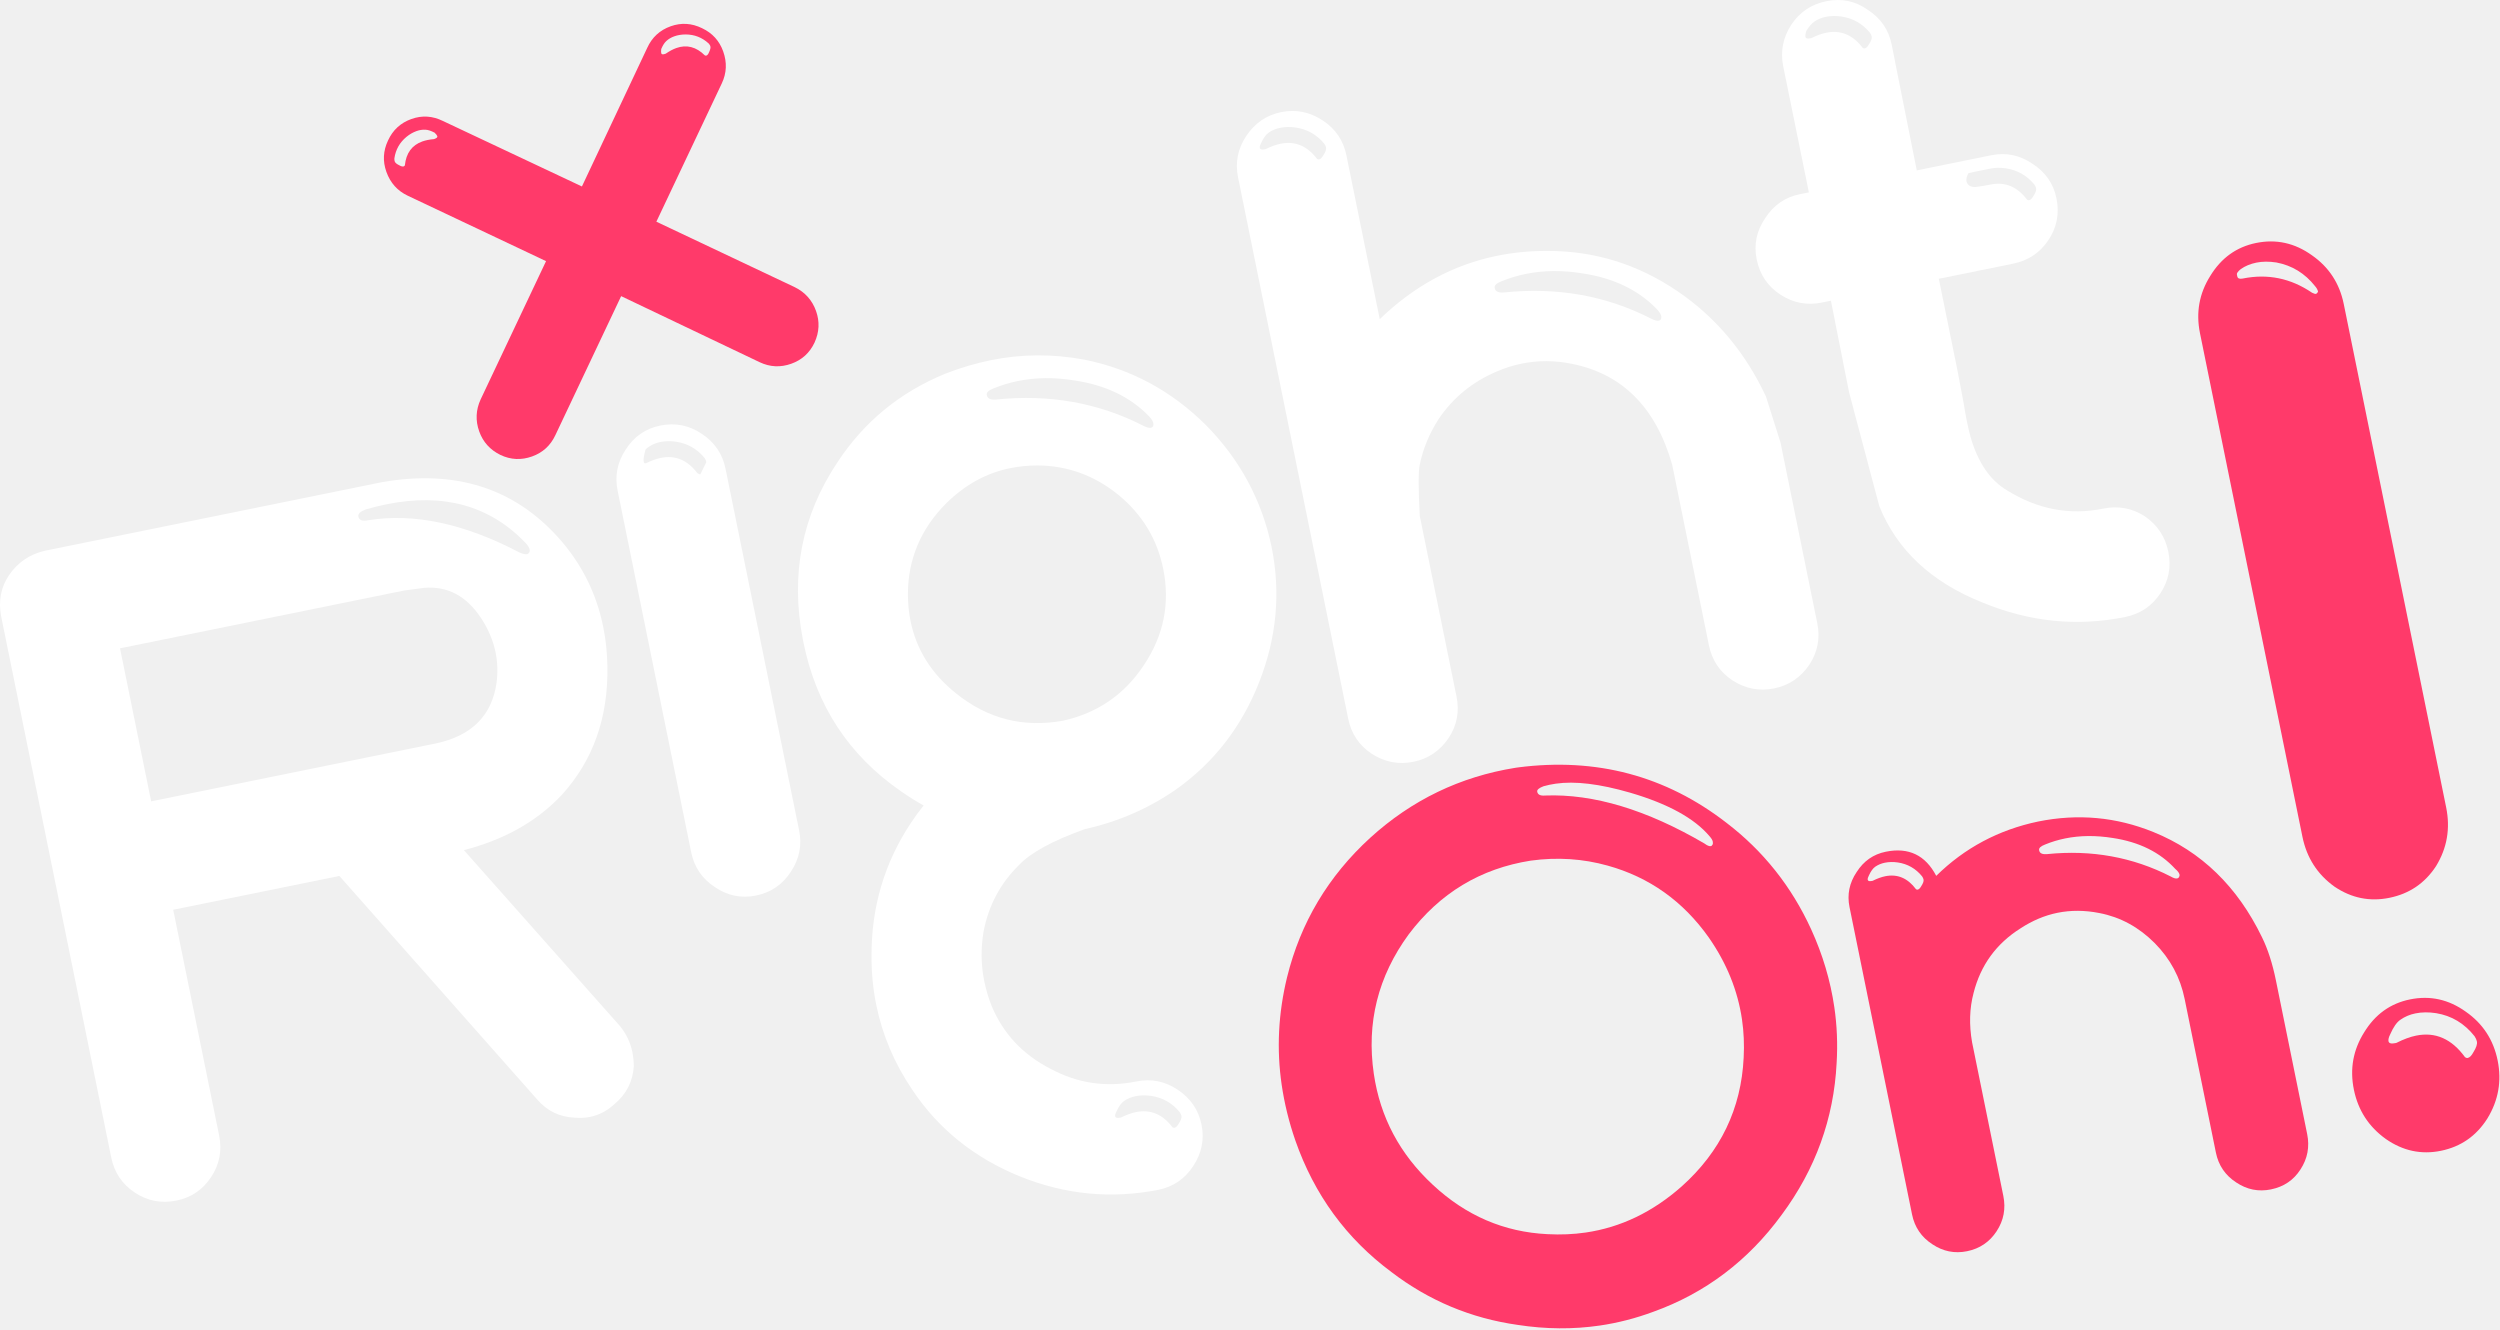
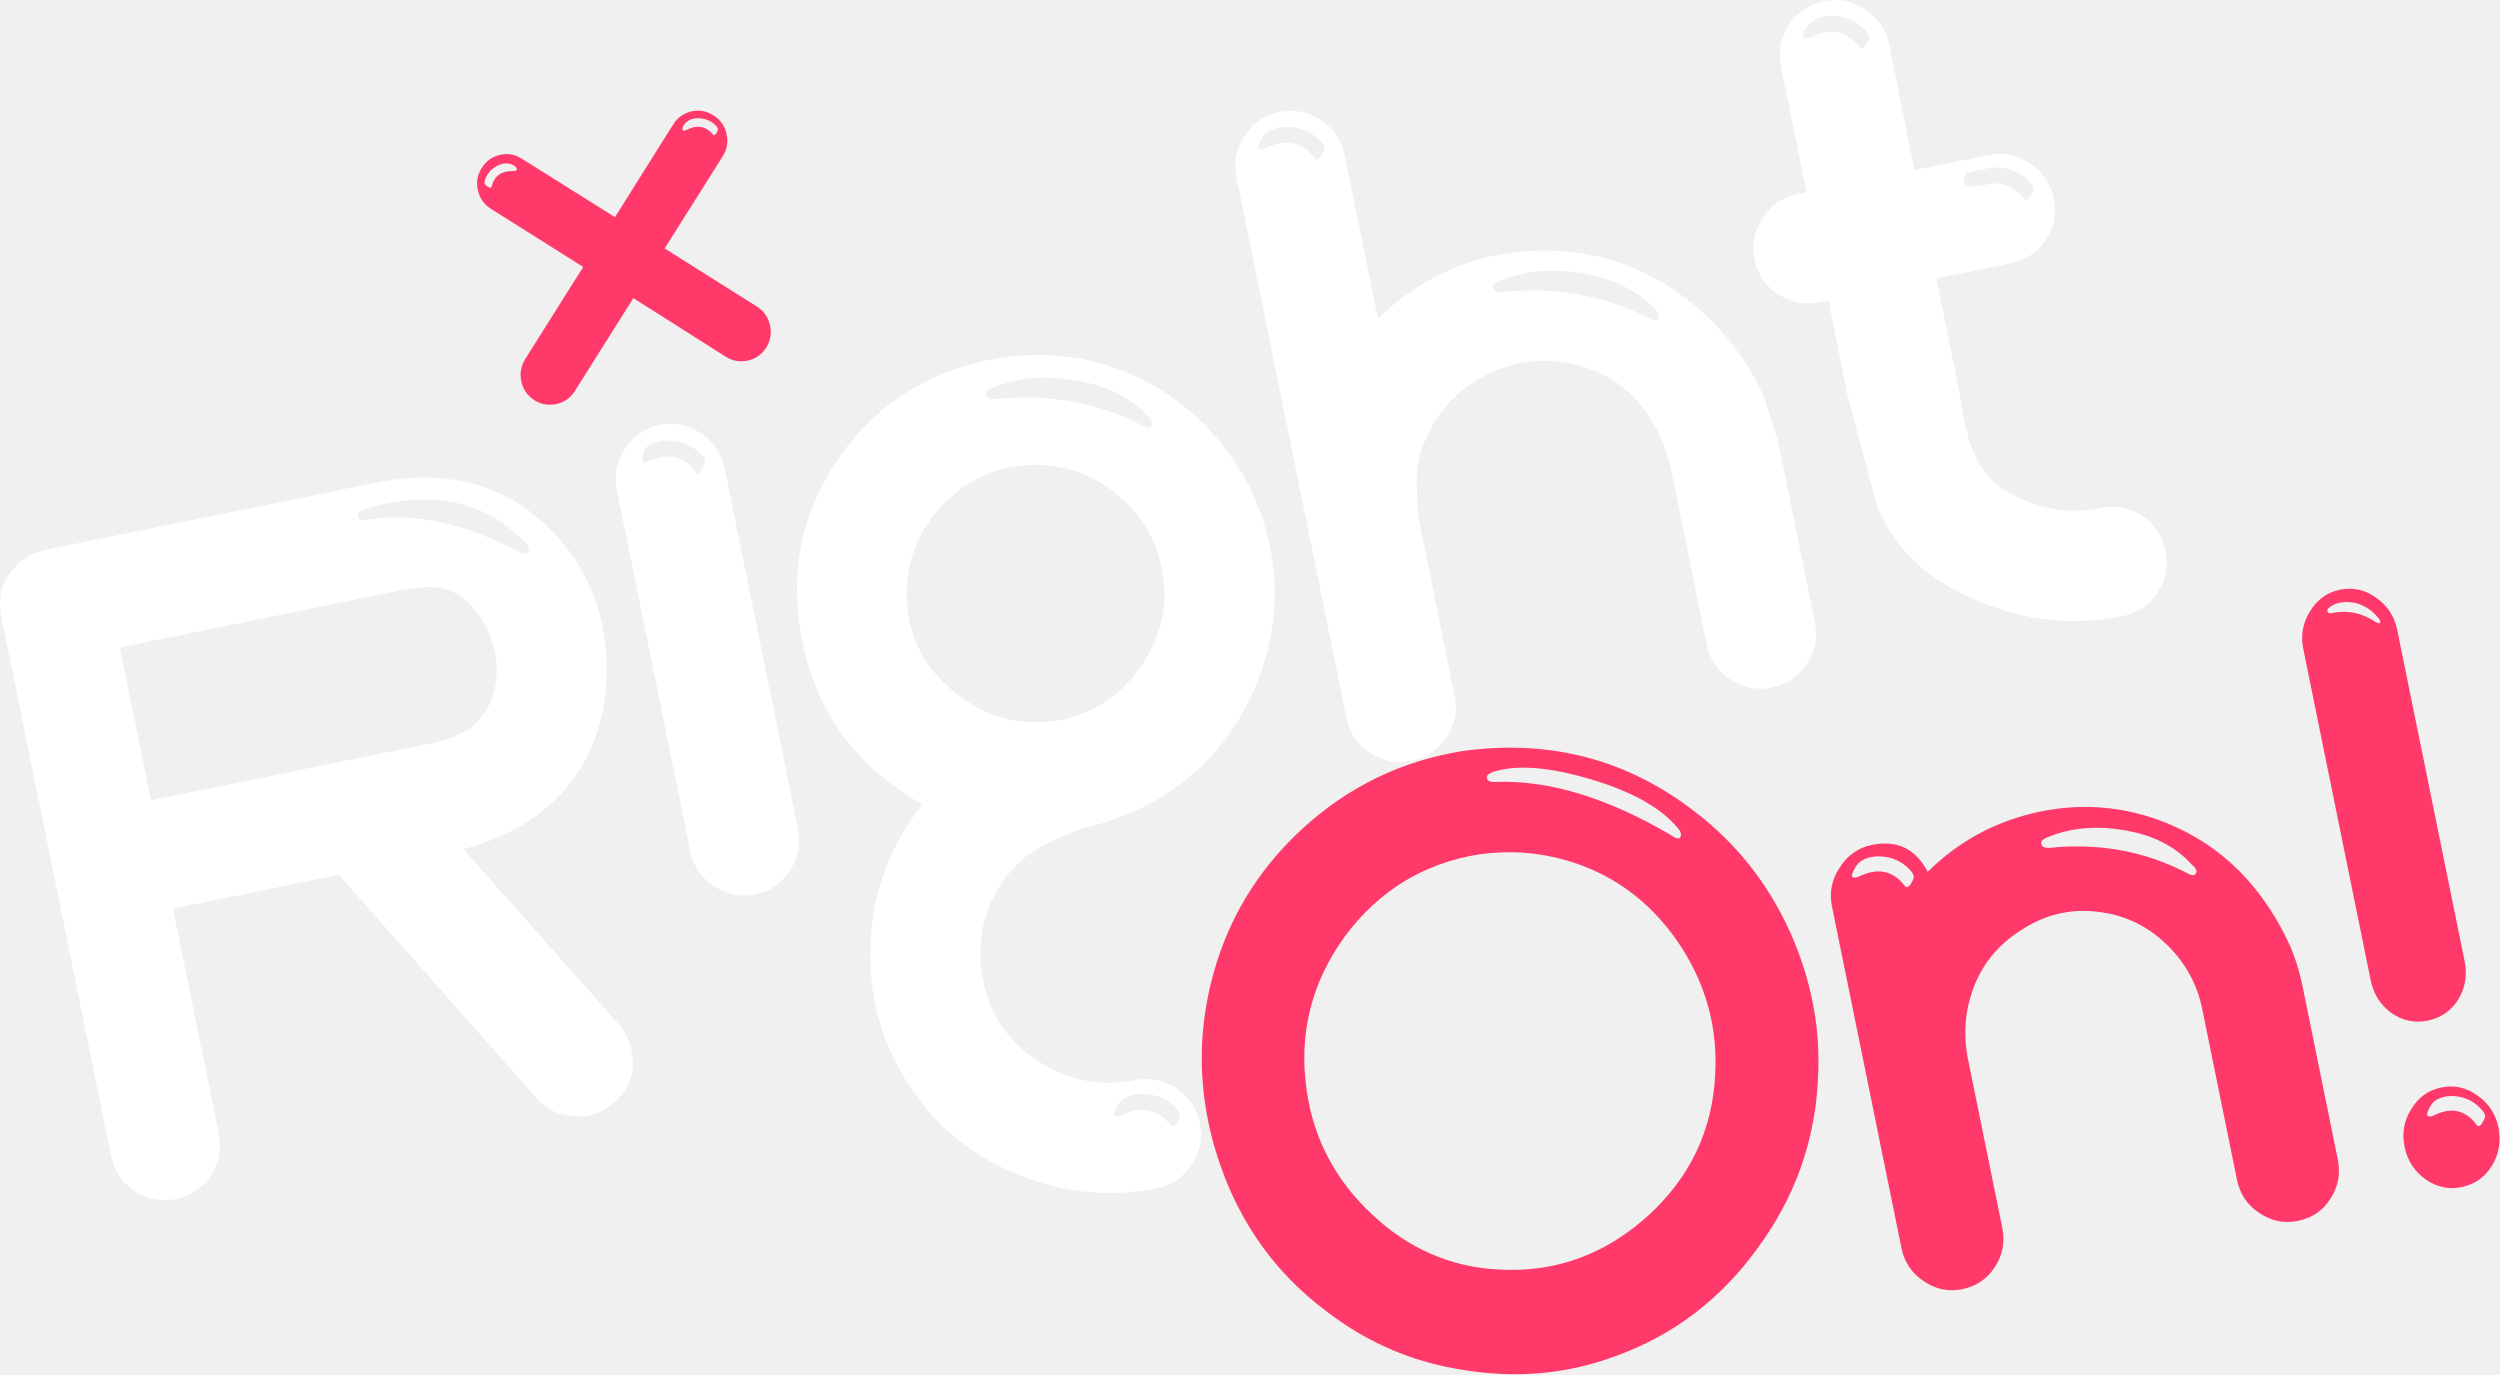
- <svg xmlns="http://www.w3.org/2000/svg" width="100%" height="100%" viewBox="0 0 1320 702" version="1.1" xml:space="preserve" style="fill-rule:evenodd;clip-rule:evenodd;stroke-linejoin:round;stroke-miterlimit:1.414;">
-   <g transform="matrix(1,0,0,1,-1078.74,-845.744)">
+ <svg xmlns="http://www.w3.org/2000/svg" width="100%" height="100%" viewBox="0 0 1391 765" version="1.1" xml:space="preserve" style="fill-rule:evenodd;clip-rule:evenodd;stroke-linejoin:round;stroke-miterlimit:1.414;">
+   <g transform="matrix(1,0,0,1,-1080.03,-805.565)">
    <g>
-       <g transform="matrix(0.813696,-0.165539,0.165539,0.813696,-109.205,692.017)">
+       <g transform="matrix(0.85636,-0.174218,0.174218,0.85636,-170.205,643.777)">
        <g transform="matrix(1,0,0,1,0,116.895)">
          <path d="M1357.61,938.535L1357.61,1085.02C1357.61,1094.79 1354.19,1103.09 1347.35,1109.92C1340.52,1116.76 1332.31,1120.18 1322.74,1120.18C1312.98,1120.18 1304.68,1116.76 1297.84,1109.92C1291,1103.09 1287.59,1094.79 1287.59,1085.02L1287.59,733.75C1287.78,723.789 1291.2,715.586 1297.84,709.14C1304.68,702.5 1312.98,698.984 1322.74,698.594L1542.18,698.594C1589.05,699.961 1623.23,718.906 1644.72,755.429C1655.85,774.375 1661.41,794.785 1661.41,816.66C1661.41,824.863 1660.63,833.164 1659.07,841.562C1653.21,873.789 1638.27,898.691 1614.25,916.269C1595.5,929.551 1572.84,936.875 1546.28,938.242L1621.28,1067.73C1624.21,1073.4 1625.67,1079.26 1625.67,1085.31C1625.67,1088.24 1625.38,1091.27 1624.79,1094.39C1622.25,1103.77 1616.69,1110.8 1608.09,1115.49C1602.62,1118.81 1596.96,1120.47 1591.1,1120.47C1587.98,1120.47 1584.75,1119.98 1581.43,1119C1572.06,1116.66 1565.03,1111.29 1560.34,1102.89L1465.42,938.535L1357.61,938.535ZM1357.61,868.222L1542.18,868.222C1565.61,868.027 1580.85,857.969 1587.88,838.047C1590.03,831.797 1591.1,825.449 1591.1,819.004C1591.1,811.387 1589.54,803.672 1586.41,795.859C1580.16,780.234 1569.62,771.543 1554.77,769.785L1542.18,768.906L1357.61,768.906L1357.61,868.222ZM1623.62,754.551C1606.04,726.816 1578.8,712.949 1541.88,712.949C1537.39,712.949 1532.8,713.144 1528.11,713.535C1524.6,714.121 1522.84,715.293 1522.84,717.051C1522.84,719.394 1524.69,720.566 1528.41,720.566C1557.9,721.738 1587.98,734.824 1618.64,759.824C1620.59,761.191 1622.16,761.875 1623.33,761.875C1623.72,761.875 1624.21,761.582 1624.79,760.996C1625.18,760.605 1625.38,760.019 1625.38,759.238C1625.38,758.066 1624.79,756.504 1623.62,754.551Z" style="fill:white;fill-rule:nonzero;" />
        </g>
        <path d="M1757.67,1085.31C1757.67,1094.88 1754.25,1103.09 1747.42,1109.92C1740.58,1116.95 1732.28,1120.47 1722.52,1120.47C1712.94,1120.47 1704.74,1116.95 1697.91,1109.92C1691.07,1103.09 1687.65,1094.88 1687.65,1085.31L1687.65,850.644C1687.65,841.074 1691.07,832.871 1697.91,826.035C1704.74,819.004 1712.94,815.488 1722.52,815.488C1732.28,815.488 1740.58,819.004 1747.42,826.035C1754.25,832.871 1757.67,841.074 1757.67,850.644L1757.67,1085.31ZM1745.95,841.269C1742.44,834.629 1737.16,830.039 1730.13,827.5C1726.81,826.328 1723.59,825.742 1720.47,825.742C1717.73,825.742 1715.19,826.23 1712.85,827.207C1710.89,827.988 1709.92,828.672 1709.92,829.258C1708.36,832.383 1707.57,834.629 1707.57,835.996C1707.57,836.777 1707.97,837.168 1708.75,837.168C1712.46,836.191 1715.78,835.703 1718.71,835.703C1728.08,835.703 1735.02,840.39 1739.51,849.765C1740.29,850.547 1740.88,850.937 1741.27,850.937C1744.39,846.836 1746.05,844.687 1746.25,844.492C1746.44,844.297 1746.54,844.004 1746.54,843.613C1746.54,843.027 1746.34,842.246 1745.95,841.269Z" style="fill:white;fill-rule:nonzero;" />
        <path d="M1838.4,1085.61C1834.3,1082.09 1830.2,1078.18 1826.1,1073.89C1798.17,1044.79 1784.2,1009.82 1784.2,969.004L1784.2,966.953C1784.59,924.961 1799.24,889.609 1828.15,860.898C1849.83,839.023 1876,825.156 1906.66,819.297C1916.82,817.539 1926.88,816.66 1936.84,816.66C1956.57,816.66 1975.9,820.469 1994.85,828.086C2022.78,839.804 2045.34,858.554 2062.52,884.336C2079.32,910.117 2087.82,938.144 2088.01,968.418C2088.01,998.105 2079.71,1025.74 2063.11,1051.33C2046.51,1076.91 2024.73,1095.66 1997.78,1107.58C1978.25,1115.98 1957.64,1120.37 1935.96,1120.76C1914.28,1123.89 1899.05,1128.57 1890.26,1134.82C1876.39,1143.81 1866.23,1156.11 1859.79,1171.74C1855.88,1181.89 1853.93,1192.25 1853.93,1202.79C1853.93,1208.26 1854.42,1213.73 1855.39,1219.2C1859.11,1237.95 1868.68,1253.48 1884.11,1265.78C1899.14,1278.28 1916.43,1284.53 1935.96,1284.53C1945.53,1284.53 1953.73,1287.95 1960.57,1294.79C1967.6,1301.82 1971.12,1310.12 1971.12,1319.69C1971.12,1329.26 1967.6,1337.56 1960.57,1344.59C1953.73,1351.43 1945.53,1354.84 1935.96,1354.84C1905.49,1354.65 1877.37,1346.05 1851.59,1329.06C1825.41,1311.68 1806.66,1289.12 1795.34,1261.39C1787.52,1242.64 1783.62,1223.5 1783.62,1203.96C1783.62,1193.61 1784.69,1183.26 1786.84,1172.91C1792.89,1142.44 1806.66,1116.46 1828.15,1094.98C1831.47,1091.66 1834.89,1088.54 1838.4,1085.61ZM1935.96,1050.45C1958.42,1050.06 1977.56,1041.95 1993.38,1026.13C2009.59,1010.12 2017.7,990.879 2017.7,968.418C2017.7,949.277 2011.55,932.09 1999.24,916.855C1986.74,901.621 1971.12,892.051 1952.37,888.144C1946.51,886.972 1940.75,886.387 1935.08,886.387C1919.65,886.387 1904.91,890.976 1890.84,900.156C1871.7,912.851 1859.89,930.137 1855.39,952.012C1854.22,957.871 1853.64,963.535 1853.64,969.004C1853.64,987.558 1859.98,1004.45 1872.68,1019.69C1889.09,1039.61 1910.18,1049.86 1935.96,1050.45ZM2028.25,871.738C2019.07,857.285 2005,846.64 1986.06,839.804C1974.14,835.312 1962.43,833.066 1950.9,833.066C1945.63,833.066 1940.36,833.554 1935.08,834.531C1931.57,835.117 1929.81,836.191 1929.81,837.754L1929.81,838.047C1929.81,840.195 1931.57,841.465 1935.08,841.855C1968.87,845.176 1998.27,856.797 2023.27,876.719C2025.22,878.281 2026.78,879.062 2027.95,879.062C2028.34,879.062 2028.83,878.867 2029.42,878.476C2029.81,877.89 2030,877.207 2030,876.426C2030,875.254 2029.42,873.691 2028.25,871.738ZM1959.11,1309.14C1955.59,1302.5 1950.32,1297.91 1943.29,1295.37C1939.97,1294.2 1936.74,1293.61 1933.62,1293.61C1930.88,1293.61 1928.34,1294.1 1926,1295.08C1924.05,1295.86 1922,1297.71 1919.85,1300.64C1918.87,1301.82 1918.38,1302.79 1918.38,1303.57C1918.38,1304.55 1919.36,1305.04 1921.31,1305.04L1921.9,1305.04C1925.61,1304.06 1928.93,1303.57 1931.86,1303.57C1941.23,1303.57 1948.17,1308.26 1952.66,1317.64C1953.05,1318.03 1953.44,1318.22 1953.83,1318.22C1954.81,1318.22 1955.88,1317.54 1957.06,1316.17C1958.81,1314.41 1959.69,1312.95 1959.69,1311.78L1959.69,1311.48C1959.69,1310.9 1959.5,1310.12 1959.11,1309.14Z" style="fill:white;fill-rule:nonzero;" />
        <path d="M2113.96,734.043C2113.96,724.472 2117.38,716.269 2124.21,709.433C2131.24,702.402 2139.54,698.887 2149.11,698.887C2158.68,698.887 2166.98,702.402 2174.01,709.433C2180.85,716.269 2184.27,724.472 2184.27,734.043L2184.27,840.39C2210.05,823.984 2237.1,815.781 2265.42,815.781C2275.77,815.781 2286.22,816.855 2296.77,819.004C2326.46,824.863 2352.04,838.828 2373.53,860.898C2394.03,881.992 2407.9,907.578 2415.13,937.656L2418.35,968.125L2418.35,1085.31C2418.35,1095.08 2414.93,1103.38 2408.1,1110.21C2401.07,1117.05 2392.76,1120.47 2383.2,1120.47C2373.62,1120.47 2365.32,1117.05 2358.29,1110.21C2351.46,1103.38 2348.04,1095.08 2348.04,1085.31L2348.04,968.125C2345.11,930.429 2328.51,905.234 2298.23,892.539C2288.08,888.242 2277.73,886.094 2267.18,886.094C2261.51,886.094 2255.95,886.679 2250.48,887.851C2234.07,891.172 2220.01,898.594 2208.29,910.117C2200.68,917.929 2194.82,926.621 2190.72,936.191C2188.96,940.293 2186.81,950.937 2184.27,968.125L2184.27,1085.31C2184.27,1095.08 2180.85,1103.38 2174.01,1110.21C2166.98,1117.05 2158.68,1120.47 2149.11,1120.47C2139.54,1120.47 2131.24,1117.05 2124.21,1110.21C2117.38,1103.38 2113.96,1095.08 2113.96,1085.31L2113.96,734.043ZM2171.97,724.082C2168.45,717.441 2163.18,712.851 2156.14,710.312C2152.82,709.14 2149.6,708.554 2146.48,708.554C2143.74,708.554 2141.2,709.043 2138.86,710.019C2136.91,710.801 2134.86,712.656 2132.71,715.586C2131.73,716.758 2131.24,717.734 2131.24,718.515C2131.24,719.492 2132.22,719.98 2134.17,719.98L2134.76,719.98C2138.47,719.004 2141.79,718.515 2144.72,718.515C2154.09,718.515 2161.03,723.203 2165.52,732.578C2165.91,732.969 2166.3,733.164 2166.69,733.164C2167.67,733.164 2168.74,732.48 2169.91,731.113C2171.67,729.355 2172.55,727.89 2172.55,726.719L2172.55,726.426C2172.55,725.84 2172.36,725.058 2171.97,724.082ZM2358.29,869.394C2349.11,854.941 2335.05,844.297 2316.11,837.461C2304.19,832.969 2292.47,830.722 2280.95,830.722C2275.68,830.722 2270.4,831.211 2265.13,832.187C2261.61,832.773 2259.86,833.847 2259.86,835.41L2259.86,835.703C2259.86,837.851 2261.61,839.121 2265.13,839.512C2298.92,842.832 2328.31,854.453 2353.31,874.375C2355.26,875.937 2356.83,876.719 2358,876.719C2358.39,876.719 2358.88,876.523 2359.47,876.133C2359.86,875.547 2360.05,874.863 2360.05,874.082C2360.05,872.91 2359.47,871.347 2358.29,869.394Z" style="fill:white;fill-rule:nonzero;" />
        <path d="M2611,1120.47C2579.75,1120.47 2550.64,1111.39 2523.69,1093.22C2494.59,1074.08 2477.3,1049.77 2471.84,1020.27L2467.44,945.566L2467.73,886.094L2461.88,886.094C2452.3,886.094 2444.1,882.773 2437.26,876.133C2430.23,869.297 2426.72,860.898 2426.72,850.937C2426.72,841.367 2430.23,833.164 2437.26,826.328C2444.1,819.297 2452.3,815.781 2461.88,815.781L2467.73,815.781L2467.73,734.043C2467.73,724.472 2471.15,716.172 2477.99,709.14C2484.82,702.304 2493.12,698.887 2502.89,698.887C2512.66,698.887 2520.86,702.402 2527.5,709.433C2534.53,716.269 2538.05,724.472 2538.05,734.043L2537.75,815.781L2586.09,815.781C2595.66,815.781 2603.87,819.297 2610.7,826.328C2617.73,833.164 2621.25,841.367 2621.25,850.937C2621.25,860.898 2617.73,869.297 2610.7,876.133C2603.87,882.773 2595.66,886.094 2586.09,886.094L2537.75,886.094L2537.75,945.566C2537.75,947.715 2537.66,954.746 2537.46,966.66C2537.26,971.152 2537.17,975.156 2537.17,978.672C2537.17,982.383 2537.26,985.703 2537.46,988.633C2538.83,1005.62 2544.2,1018.32 2553.57,1026.72C2570.18,1042.34 2589.32,1050.16 2611,1050.16C2620.76,1050.16 2629.06,1053.48 2635.9,1060.12C2642.73,1067.15 2646.15,1075.55 2646.15,1085.31C2646.15,1095.08 2642.73,1103.38 2635.9,1110.21C2629.06,1117.05 2620.76,1120.47 2611,1120.47ZM2526.03,724.082C2522.52,717.441 2517.25,712.851 2510.22,710.312C2506.89,709.14 2503.67,708.554 2500.55,708.554C2497.81,708.554 2495.27,709.043 2492.93,710.019C2490.98,710.801 2488.83,712.461 2486.48,715C2485.7,716.562 2485.31,717.734 2485.31,718.515C2485.31,719.492 2486.29,719.98 2488.24,719.98L2488.83,719.98C2492.54,719.004 2495.86,718.515 2498.79,718.515C2508.16,718.515 2515.1,723.203 2519.59,732.578C2519.98,732.969 2520.37,733.164 2520.76,733.164C2521.74,733.164 2522.81,732.48 2523.98,731.113C2525.74,729.355 2526.62,727.89 2526.62,726.719L2526.62,726.426C2526.62,725.84 2526.43,725.058 2526.03,724.082ZM2609.24,839.512C2605.72,832.871 2600.45,828.281 2593.42,825.742C2590.1,824.57 2586.88,823.984 2583.75,823.984L2569.69,823.984C2568.12,825.742 2567.34,827.402 2567.34,828.965C2567.34,829.355 2567.44,829.844 2567.64,830.429C2568.42,832.383 2570.27,833.457 2573.2,833.652C2576.13,833.847 2579.06,833.945 2581.99,833.945C2591.37,833.945 2598.3,838.633 2602.79,848.008C2603.18,848.398 2603.57,848.594 2603.97,848.594C2604.94,848.594 2606.01,847.91 2607.19,846.543C2608.95,844.785 2609.82,843.32 2609.82,842.148L2609.82,841.855C2609.82,841.269 2609.63,840.488 2609.24,839.512Z" style="fill:white;fill-rule:nonzero;" />
      </g>
-       <g transform="matrix(0.685369,-0.139432,0.140842,0.6923,270.887,957.828)">
+       <g transform="matrix(0.797507,-0.162245,0.165047,0.811277,21.7949,877.222)">
        <g transform="matrix(0.998475,0.0546457,-0.0557565,0.998475,-771.241,-0.301186)">
          <path d="M2985.45,769.199C2946.97,769.59 2913.86,783.359 2886.13,810.508C2858.59,838.242 2844.82,871.347 2844.82,909.824C2844.82,942.637 2855.47,972.129 2876.75,998.301C2898.04,1024.67 2924.8,1040.98 2957.03,1047.23C2966.79,1049.18 2976.36,1050.16 2985.74,1050.16C3012.5,1050.16 3038.08,1042.25 3062.5,1026.43C3095.31,1004.94 3115.43,975.449 3122.85,937.949C3124.8,928.379 3125.78,918.906 3125.78,909.531C3125.78,887.656 3120.5,866.269 3109.96,845.371C3094.72,815.683 3072.16,794.297 3042.28,781.211C3024.51,773.398 3005.56,769.394 2985.45,769.199ZM2986.03,698.887C3045.6,699.863 3095.5,721.054 3135.74,762.461C3160.15,787.265 3177.34,816.562 3187.3,850.351C3193.16,870.273 3196.09,890.293 3196.09,910.41C3196.09,924.277 3194.62,938.144 3191.7,952.012C3183.49,992.832 3164.25,1028.28 3133.98,1058.36C3103.9,1088.63 3068.45,1107.87 3027.63,1116.07C3013.76,1119 2999.9,1120.47 2986.03,1120.47C2965.72,1120.47 2945.31,1117.34 2924.8,1111.09C2890.62,1101.13 2861.13,1083.55 2836.32,1058.36C2806.25,1028.67 2787.11,992.734 2778.9,950.547C2776.17,936.289 2774.8,922.129 2774.8,908.066C2774.8,881.113 2780.07,854.746 2790.62,828.965C2806.64,790.097 2832.42,758.75 2867.97,734.922C2903.12,711.484 2941.79,699.472 2983.98,698.887L2986.03,698.887ZM3121.68,770.664C3112.3,755.625 3094.04,741.953 3066.89,729.648C3045.21,719.883 3027.05,715 3012.4,715C3009.08,715 3005.95,715.195 3003.02,715.586C2999.51,716.367 2997.75,717.441 2997.75,718.808C2997.75,721.152 2999.61,722.422 3003.32,722.617C3039.64,726.523 3077.53,744.101 3116.99,775.351C3118.75,777.109 3120.21,777.988 3121.38,777.988C3121.97,777.988 3122.46,777.695 3122.85,777.109C3123.24,776.719 3123.43,776.035 3123.43,775.058C3123.43,773.887 3122.85,772.422 3121.68,770.664Z" style="fill:rgb(255,58,106);fill-rule:nonzero;" />
        </g>
        <g transform="matrix(1,0,0,1,-826.513,161.454)">
          <path d="M3222.03,850.937C3222.03,841.367 3225.55,833.164 3232.58,826.328C3239.42,819.297 3247.62,815.781 3257.19,815.781C3274.77,815.781 3286,824.179 3290.88,840.976C3316.08,824.765 3343.91,816.562 3374.38,816.367C3405.04,816.367 3432.97,824.668 3458.17,841.269C3490.59,862.558 3512.07,893.613 3522.62,934.433C3525.16,944.004 3526.43,955.234 3526.43,968.125L3526.43,1085.31C3526.43,1095.08 3523.01,1103.38 3516.18,1110.21C3509.53,1117.05 3501.23,1120.47 3491.27,1120.47C3481.7,1120.47 3473.5,1117.05 3466.66,1110.21C3459.63,1103.38 3456.12,1095.08 3456.12,1085.31L3456.12,968.125C3456.12,951.719 3451.53,936.582 3442.35,922.715C3432.97,908.652 3420.86,898.594 3406.02,892.539C3395.67,888.242 3385.32,886.094 3374.97,886.094C3365.2,886.094 3355.34,888.047 3345.38,891.953C3325.06,899.57 3310.22,913.047 3300.84,932.383C3295.57,942.929 3292.74,954.844 3292.35,968.125L3292.35,1085.31C3292.35,1095.08 3288.93,1103.38 3282.09,1110.21C3275.26,1117.05 3266.96,1120.47 3257.19,1120.47C3247.62,1120.47 3239.42,1117.05 3232.58,1110.21C3225.55,1103.38 3222.03,1095.08 3222.03,1085.31L3222.03,850.937ZM3468.72,871.445C3459.93,856.992 3446.06,846.347 3427.11,839.512C3415,835.019 3403.28,832.773 3391.96,832.773C3386.49,832.773 3381.22,833.262 3376.14,834.238C3372.62,834.824 3370.86,835.898 3370.86,837.461L3370.86,837.754C3370.86,839.902 3372.62,841.172 3376.14,841.562C3409.73,844.883 3439.12,856.504 3464.32,876.426C3466.08,877.988 3467.54,878.769 3468.72,878.769C3469.3,878.769 3469.79,878.574 3470.18,878.183C3470.76,877.597 3471.06,877.012 3471.06,876.426C3471.06,875.058 3470.28,873.398 3468.72,871.445ZM3280.34,839.219C3276.82,832.578 3271.55,827.988 3264.51,825.449C3261.2,824.277 3257.97,823.691 3254.85,823.691C3252.11,823.691 3249.57,824.179 3247.23,825.156C3245.28,825.937 3243.23,827.793 3241.08,830.722C3240.1,831.894 3239.61,832.871 3239.61,833.652C3239.61,834.629 3240.59,835.117 3242.54,835.117L3243.13,835.117C3246.84,834.14 3250.16,833.652 3253.09,833.652C3262.47,833.652 3269.4,838.34 3273.89,847.715C3274.28,848.105 3274.67,848.301 3275.06,848.301C3276.04,848.301 3277.11,847.617 3278.28,846.25C3280.04,844.492 3280.92,843.027 3280.92,841.855L3280.92,841.562C3280.92,840.976 3280.73,840.195 3280.34,839.219Z" style="fill:rgb(255,58,106);fill-rule:nonzero;" />
        </g>
-         <g transform="matrix(1.58164,2.99209e-16,1.3434e-16,1.64236,-2863.53,-561.241)">
+         <g transform="matrix(0.935925,1.82725e-17,6.64772e-18,0.971851,-570.164,192.671)">
          <path d="M3613.61,967.832C3613.61,977.597 3610.19,985.996 3603.35,993.027C3596.51,999.668 3588.22,1002.99 3578.45,1002.99C3568.88,1002.99 3560.68,999.668 3553.84,993.027C3547,985.996 3543.59,977.597 3543.59,967.832L3543.59,734.043C3543.59,724.472 3547,716.269 3553.84,709.433C3560.68,702.402 3568.88,698.887 3578.45,698.887C3588.22,698.887 3596.51,702.402 3603.35,709.433C3610.19,716.269 3613.61,724.472 3613.61,734.043L3613.61,967.832ZM3578.45,1120.47C3568.88,1120.47 3560.68,1117.05 3553.84,1110.21C3547,1103.18 3543.59,1094.88 3543.59,1085.31C3543.59,1075.74 3547,1067.54 3553.84,1060.7C3560.68,1053.67 3568.88,1050.16 3578.45,1050.16C3588.22,1050.16 3596.51,1053.67 3603.35,1060.7C3610.19,1067.54 3613.61,1075.74 3613.61,1085.31C3613.61,1094.88 3610.19,1103.18 3603.35,1110.21C3596.51,1117.05 3588.22,1120.47 3578.45,1120.47ZM3601.89,723.496C3598.37,716.855 3593.1,712.168 3586.07,709.433C3582.75,708.262 3579.62,707.676 3576.69,707.676C3573.76,707.676 3571.12,708.164 3568.78,709.14C3567.22,709.922 3566.44,710.605 3566.44,711.191L3566.44,712.07C3566.44,713.047 3567.22,713.535 3568.78,713.535C3580.89,713.535 3591.24,717.734 3599.84,726.133C3600.62,726.719 3601.2,727.012 3601.59,727.012C3601.79,727.012 3601.98,726.914 3602.18,726.719C3602.57,726.523 3602.76,726.328 3602.76,726.133C3602.76,725.351 3602.47,724.472 3601.89,723.496ZM3605.11,1072.42C3601.59,1065.78 3596.32,1061.19 3589.29,1058.65C3585.97,1057.48 3582.75,1056.89 3579.62,1056.89C3576.89,1056.89 3574.35,1057.38 3572,1058.36C3570.05,1059.14 3568,1061 3565.85,1063.93C3564.88,1065.1 3564.39,1066.07 3564.39,1066.86C3564.39,1067.83 3565.36,1068.32 3567.32,1068.32L3567.9,1068.32C3571.61,1067.34 3574.93,1066.86 3577.86,1066.86C3587.24,1066.86 3594.17,1071.54 3598.66,1080.92C3599.06,1081.31 3599.45,1081.5 3599.84,1081.5C3600.81,1081.5 3601.89,1080.82 3603.06,1079.45C3604.82,1077.69 3605.7,1076.23 3605.7,1075.06L3605.7,1074.77C3605.7,1074.18 3605.5,1073.4 3605.11,1072.42Z" style="fill:rgb(255,58,106);fill-rule:nonzero;" />
        </g>
      </g>
-       <g transform="matrix(0.584761,-0.209146,0.209146,0.584761,-1083.54,1221.57)">
+       <g transform="matrix(0.454938,-0.103328,0.103328,0.454938,-444.513,910.904)">
        <path d="M3894.6,918.613L3986.59,826.328C3993.43,819.297 4001.73,815.781 4011.49,815.781C4021.06,815.781 4029.26,819.297 4036.1,826.328C4042.94,833.164 4046.36,841.367 4046.36,850.937C4046.36,860.898 4042.94,869.297 4036.1,876.133L3944.11,968.125L4036.1,1060.12C4042.94,1067.15 4046.36,1075.55 4046.36,1085.31C4046.36,1094.88 4042.94,1103.18 4036.1,1110.21C4029.26,1117.05 4021.06,1120.47 4011.49,1120.47C4001.73,1120.47 3993.43,1117.05 3986.59,1110.21L3894.6,1017.64L3802.02,1110.21C3795.18,1117.05 3786.98,1120.47 3777.41,1120.47C3767.64,1120.47 3759.34,1117.05 3752.51,1110.21C3745.67,1103.18 3742.25,1094.88 3742.25,1085.31C3742.25,1075.55 3745.67,1067.15 3752.51,1060.12L3844.5,968.125L3752.51,876.133C3745.67,869.297 3742.25,860.898 3742.25,850.937C3742.25,841.367 3745.67,833.164 3752.51,826.328C3759.34,819.297 3767.64,815.781 3777.41,815.781C3786.98,815.781 3795.18,819.297 3802.02,826.328L3894.6,918.613ZM4036.98,840.39C4033.47,833.75 4028.19,829.16 4021.16,826.621C4017.84,825.449 4014.62,824.863 4011.49,824.863C4008.76,824.863 4006.22,825.351 4003.88,826.328C4001.92,827.109 3999.77,828.769 3997.43,831.308C3996.65,832.871 3996.26,834.043 3996.26,834.824C3996.26,835.801 3997.23,836.289 3999.19,836.289L3999.77,836.289C4003.48,835.312 4006.81,834.824 4009.73,834.824C4019.11,834.824 4026.04,839.512 4030.54,848.887C4030.93,849.277 4031.32,849.472 4031.71,849.472C4032.68,849.472 4033.76,848.789 4034.93,847.422C4036.69,845.664 4037.57,844.199 4037.57,843.027L4037.57,842.734C4037.57,842.148 4037.37,841.367 4036.98,840.39ZM3752.51,842.441C3752.12,843.418 3751.92,844.199 3751.92,844.785L3751.92,845.078C3751.92,846.25 3752.8,847.715 3754.56,849.472C3755.73,850.84 3756.81,851.523 3757.78,851.523C3758.17,851.523 3758.56,851.328 3758.95,850.937C3763.45,841.562 3770.38,836.875 3779.75,836.875C3782.68,836.875 3786,837.363 3789.72,838.34L3790.3,838.34C3792.25,838.34 3793.23,837.851 3793.23,836.875C3793.23,836.094 3792.84,834.922 3792.06,833.359C3789.72,830.82 3787.57,829.16 3785.61,828.379C3783.27,827.402 3780.73,826.914 3778,826.914C3774.87,826.914 3771.65,827.5 3768.33,828.672C3761.3,831.211 3756.02,835.801 3752.51,842.441Z" style="fill:rgb(255,58,106);fill-rule:nonzero;" />
      </g>
    </g>
  </g>
</svg>
